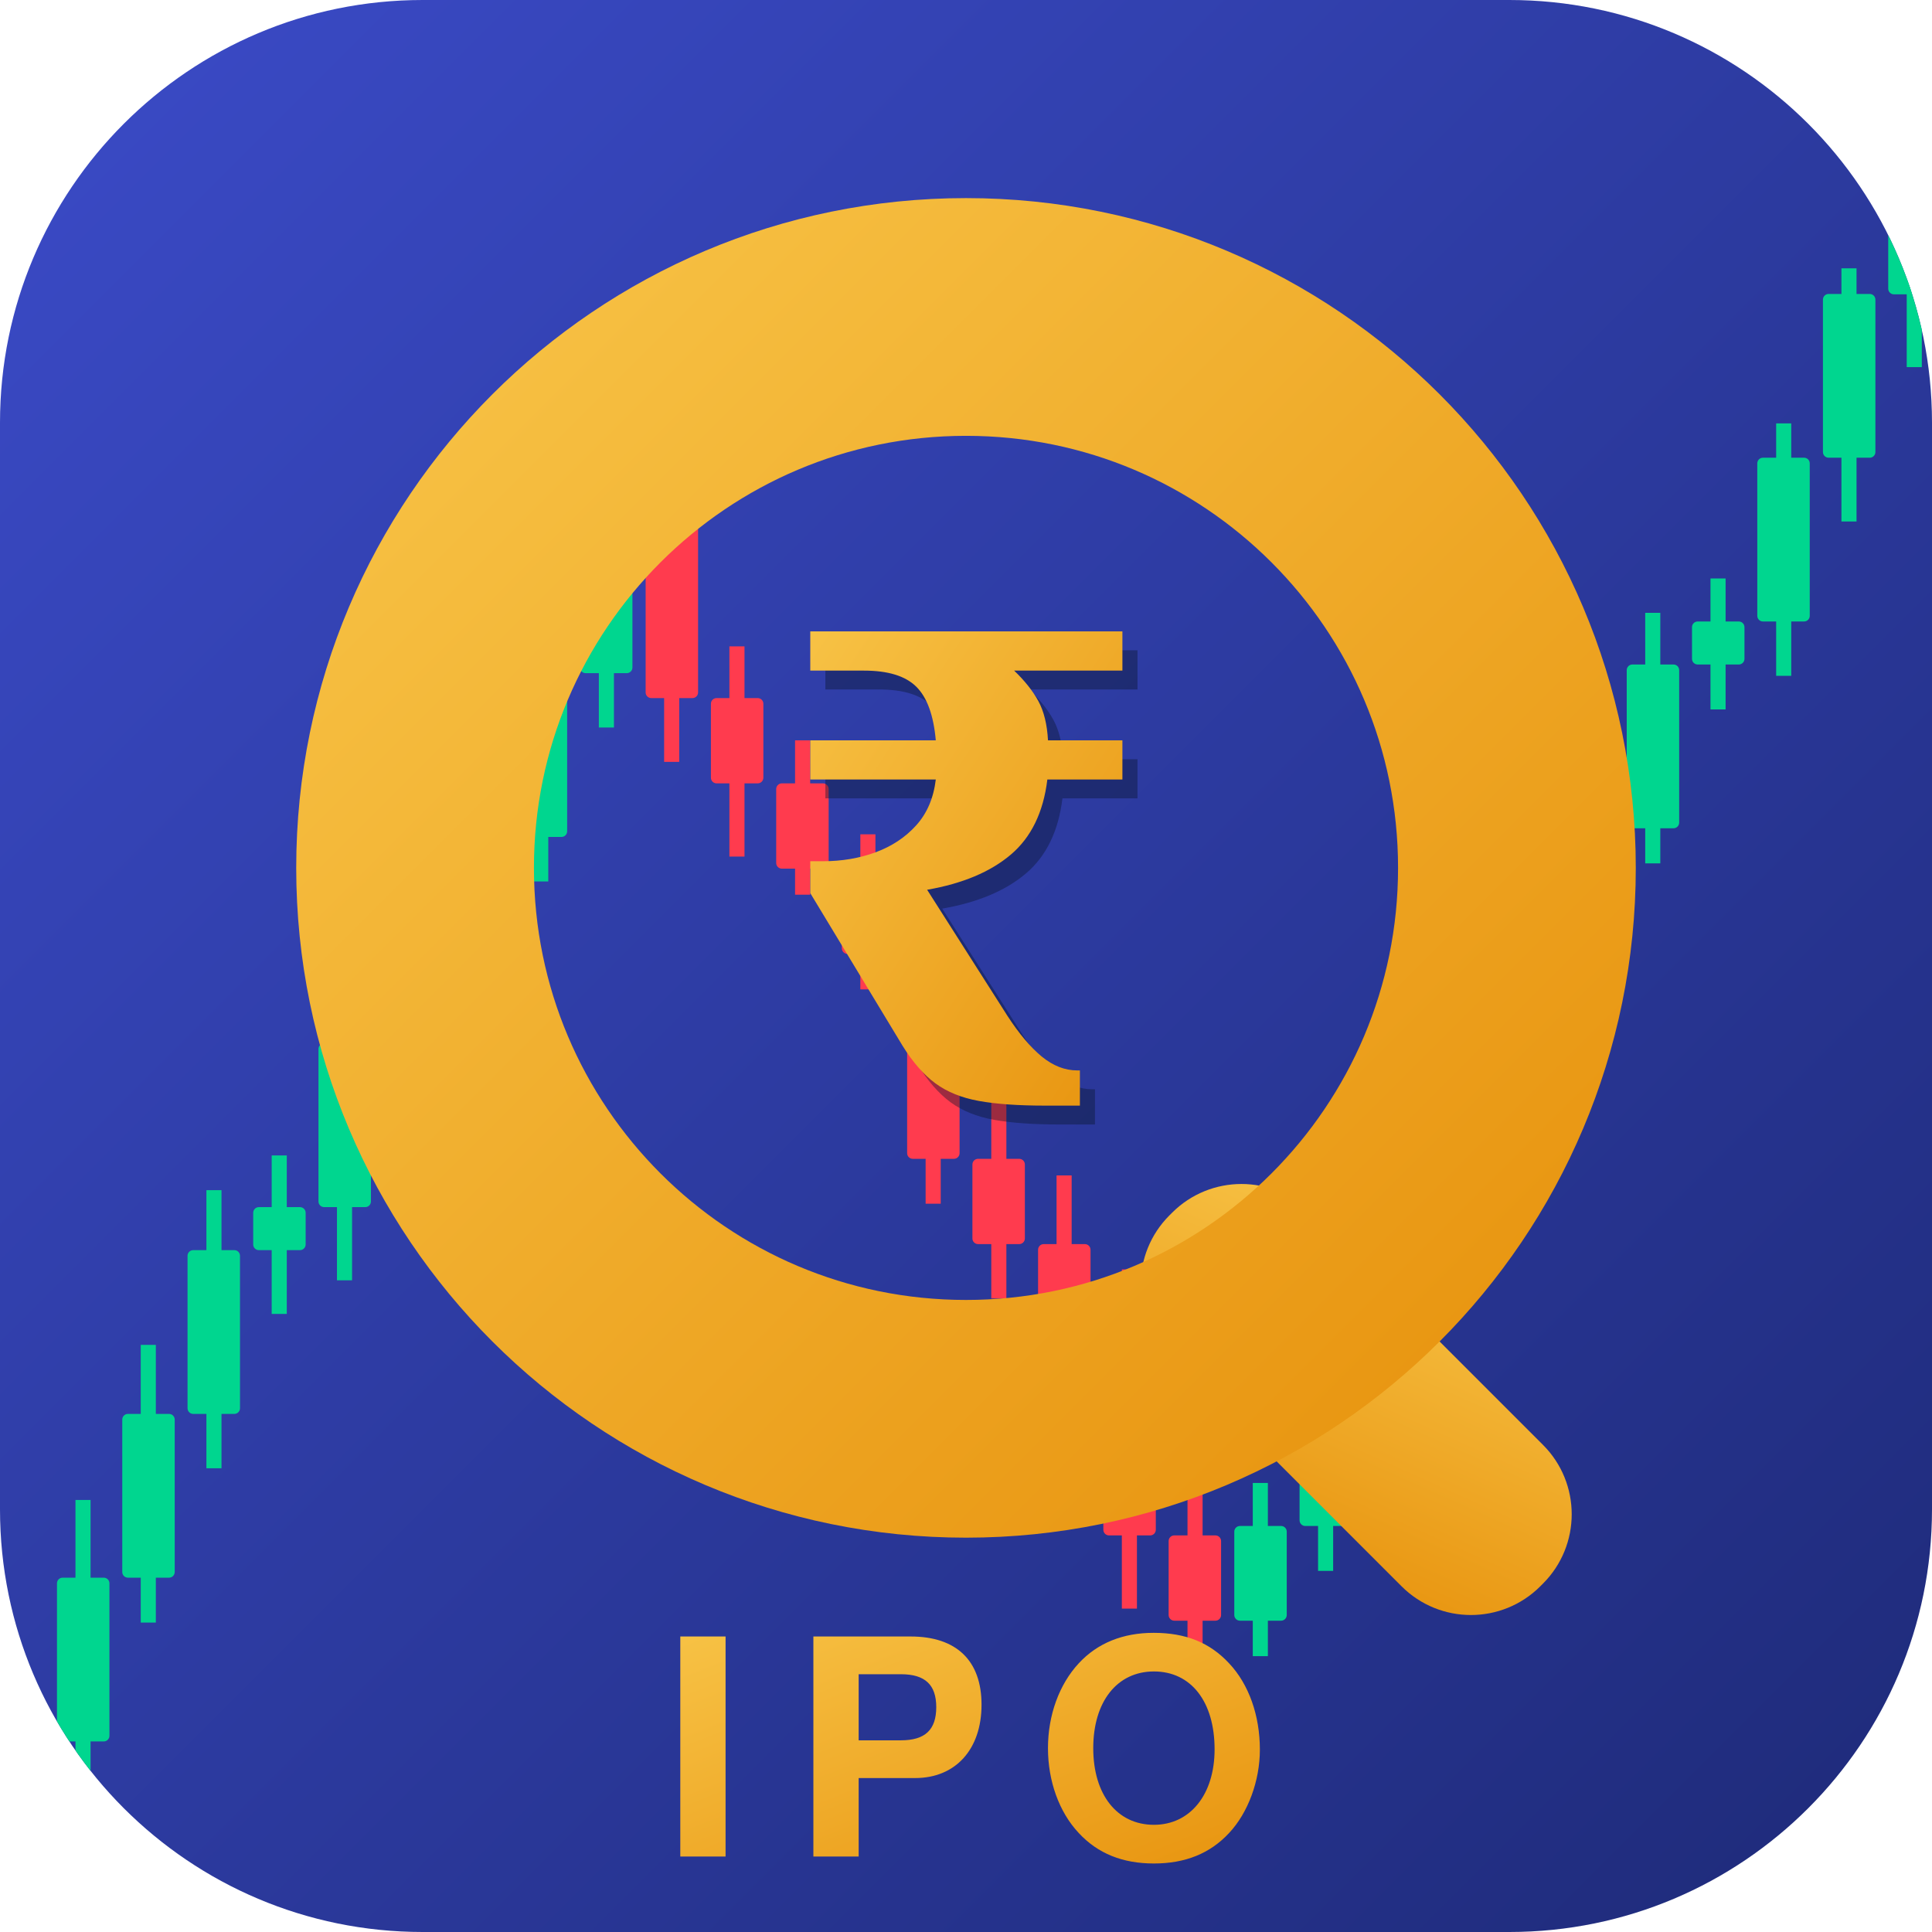
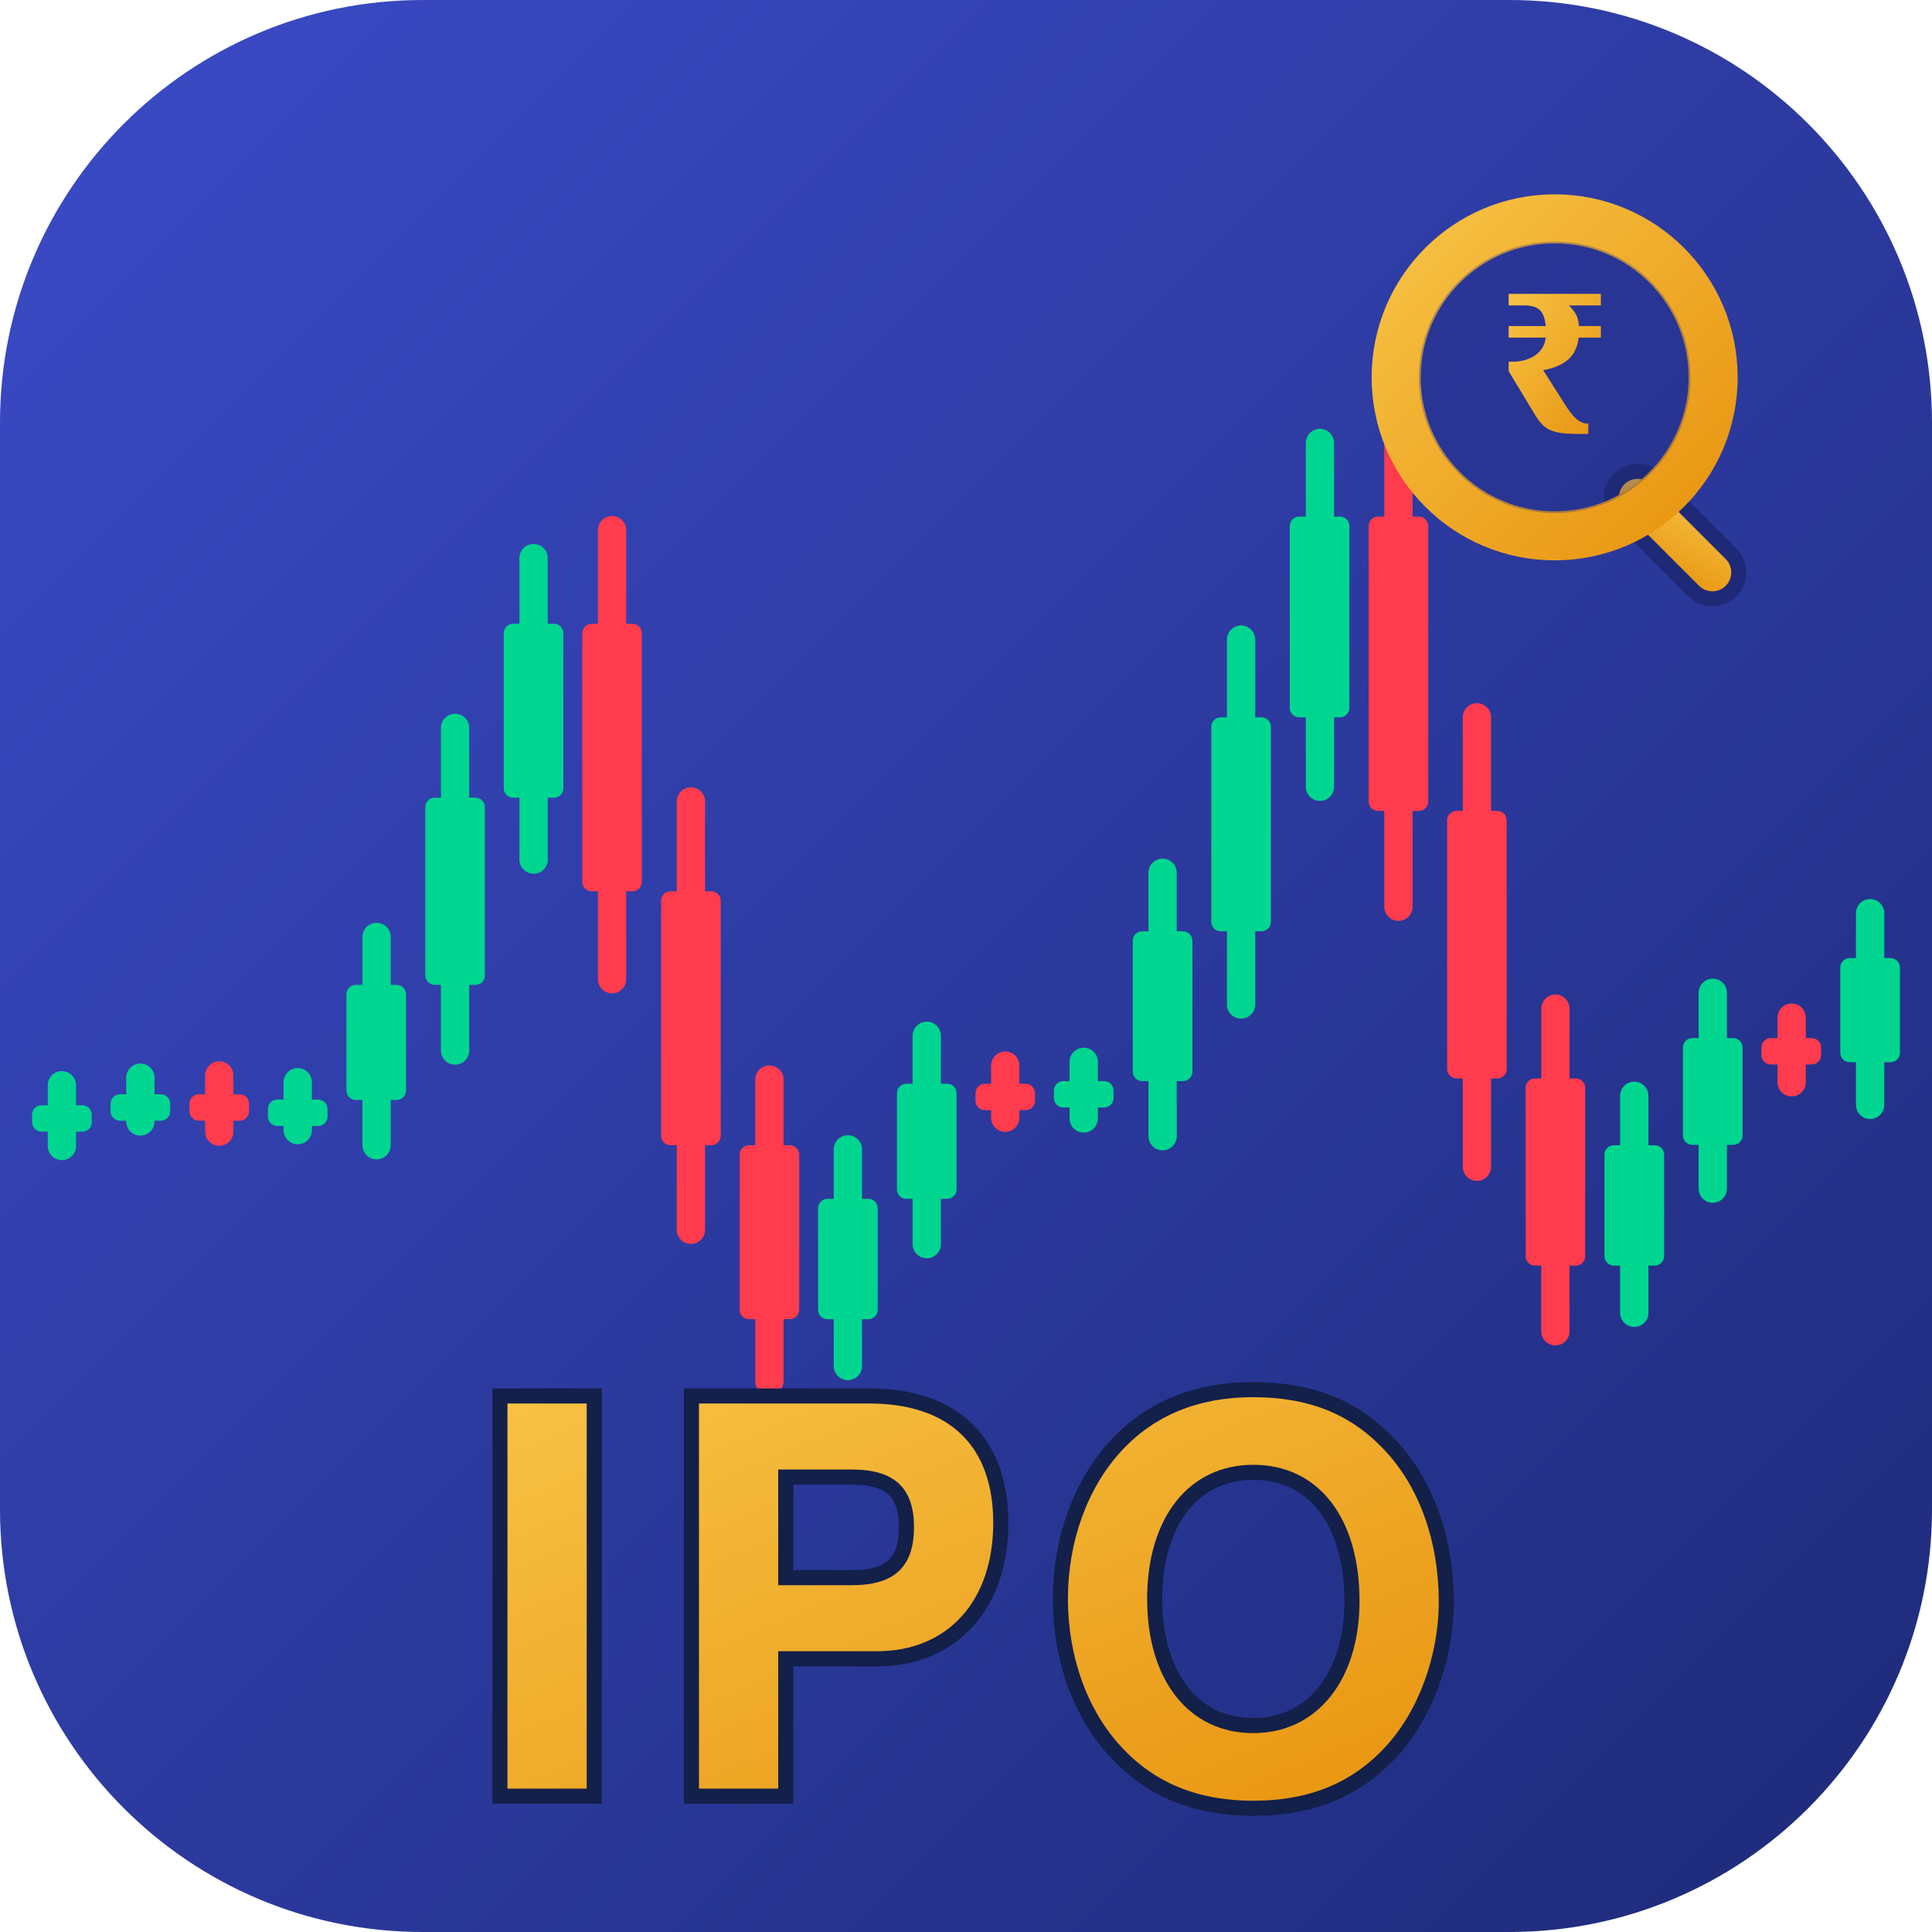
<svg xmlns="http://www.w3.org/2000/svg" viewBox="0 0 512 512" width="512" height="512">
  <defs>
    <linearGradient id="bg" x1="0" y1="0" x2="1" y2="1">
      <stop offset="0" stop-color="#3B4BC8" />
      <stop offset="1" stop-color="#1E2A78" />
    </linearGradient>
    <linearGradient id="gd" x1="0" y1="0" x2="1" y2="1">
      <stop offset="0" stop-color="#F7C245" />
      <stop offset="1" stop-color="#E8940F" />
    </linearGradient>
    <clipPath id="rr">
      <rect width="512" height="512" rx="112" />
    </clipPath>
  </defs>
  <rect width="512" height="512" rx="112" fill="url(#bg)" />
  <g clip-path="url(#rr)">
-     <line x1="4.7" y1="454.6" x2="4.7" y2="482.0" stroke="#00D68F" stroke-width="4.0" opacity="1.0" />
-     <rect x="-2.3" y="461.5" width="13.9" height="13.7" rx="1.5" fill="#00D68F" opacity="1.0" />
-     <line x1="22.0" y1="397.5" x2="22.0" y2="470.8" stroke="#00D68F" stroke-width="4.0" opacity="1.0" />
-     <rect x="15.1" y="418.1" width="13.9" height="43.4" rx="1.5" fill="#00D68F" opacity="1.0" />
-     <line x1="39.3" y1="356.4" x2="39.3" y2="430.0" stroke="#00D68F" stroke-width="4.0" opacity="1.0" />
-     <rect x="32.4" y="374.7" width="13.9" height="43.4" rx="1.5" fill="#00D68F" opacity="1.0" />
-     <line x1="56.7" y1="315.4" x2="56.7" y2="389.1" stroke="#00D68F" stroke-width="4.0" opacity="1.0" />
-     <rect x="49.7" y="331.3" width="13.9" height="43.4" rx="1.5" fill="#00D68F" opacity="1.0" />
-     <line x1="74.0" y1="306.2" x2="74.0" y2="348.2" stroke="#00D68F" stroke-width="4.0" opacity="1.0" />
-     <rect x="67.1" y="319.9" width="13.9" height="11.4" rx="1.5" fill="#00D68F" opacity="1.0" />
-     <line x1="91.3" y1="265.1" x2="91.3" y2="339.3" stroke="#00D68F" stroke-width="4.0" opacity="1.0" />
-     <rect x="84.4" y="276.5" width="13.9" height="43.4" rx="1.5" fill="#00D68F" opacity="1.0" />
-     <line x1="108.7" y1="224.0" x2="108.7" y2="283.4" stroke="#00D68F" stroke-width="4.0" opacity="1.0" />
-     <rect x="101.7" y="233.2" width="13.9" height="43.4" rx="1.5" fill="#00D68F" opacity="1.0" />
-     <line x1="126.0" y1="214.9" x2="126.0" y2="242.5" stroke="#00D68F" stroke-width="4.0" opacity="1.0" />
-     <rect x="119.1" y="221.8" width="13.9" height="11.4" rx="1.5" fill="#00D68F" opacity="1.0" />
-     <line x1="143.3" y1="157.8" x2="143.3" y2="233.6" stroke="#00D68F" stroke-width="4.0" opacity="1.0" />
-     <rect x="136.4" y="178.4" width="13.9" height="43.4" rx="1.5" fill="#00D68F" opacity="1.0" />
-     <line x1="160.7" y1="107.6" x2="160.7" y2="192.8" stroke="#00D68F" stroke-width="4.0" opacity="1.0" />
-     <rect x="153.7" y="135.0" width="13.9" height="43.4" rx="1.5" fill="#00D68F" opacity="1.0" />
-     <line x1="178.0" y1="119.0" x2="178.0" y2="201.9" stroke="#FF3B4E" stroke-width="4.0" opacity="1.0" />
-     <rect x="171.1" y="135.0" width="13.9" height="50.0" rx="1.5" fill="#FF3B4E" opacity="1.0" />
-     <line x1="195.3" y1="171.3" x2="195.3" y2="227.0" stroke="#FF3B4E" stroke-width="4.0" opacity="1.0" />
-     <rect x="188.4" y="185.0" width="13.9" height="22.6" rx="1.5" fill="#FF3B4E" opacity="1.0" />
-     <line x1="212.7" y1="196.2" x2="212.7" y2="237.1" stroke="#FF3B4E" stroke-width="4.0" opacity="1.0" />
-     <rect x="205.7" y="207.6" width="13.9" height="22.6" rx="1.5" fill="#FF3B4E" opacity="1.0" />
-     <line x1="230.0" y1="221.1" x2="230.0" y2="262.2" stroke="#FF3B4E" stroke-width="4.0" opacity="1.0" />
-     <rect x="223.1" y="230.2" width="13.9" height="22.6" rx="1.5" fill="#FF3B4E" opacity="1.0" />
-     <line x1="247.3" y1="246.0" x2="247.3" y2="319.0" stroke="#FF3B4E" stroke-width="4.0" opacity="1.0" />
-     <rect x="240.4" y="252.8" width="13.9" height="54.3" rx="1.5" fill="#FF3B4E" opacity="1.0" />
-     <line x1="264.7" y1="286.6" x2="264.7" y2="344.1" stroke="#FF3B4E" stroke-width="4.0" opacity="1.0" />
-     <rect x="257.7" y="307.1" width="13.9" height="22.6" rx="1.5" fill="#FF3B4E" opacity="1.0" />
-     <line x1="282.0" y1="311.5" x2="282.0" y2="369.2" stroke="#FF3B4E" stroke-width="4.0" opacity="1.0" />
-     <rect x="275.1" y="329.7" width="13.9" height="22.6" rx="1.5" fill="#FF3B4E" opacity="1.0" />
-     <line x1="299.3" y1="336.4" x2="299.3" y2="426.3" stroke="#FF3B4E" stroke-width="4.0" opacity="1.0" />
-     <rect x="292.4" y="352.3" width="13.9" height="54.6" rx="1.5" fill="#FF3B4E" opacity="1.0" />
-     <line x1="316.7" y1="377.0" x2="316.7" y2="436.3" stroke="#FF3B4E" stroke-width="4.0" opacity="1.0" />
-     <rect x="309.7" y="406.9" width="13.9" height="22.6" rx="1.5" fill="#FF3B4E" opacity="1.0" />
-     <line x1="334.0" y1="393.0" x2="334.0" y2="438.9" stroke="#00D68F" stroke-width="4.0" opacity="1.0" />
-     <rect x="327.1" y="404.4" width="13.9" height="25.1" rx="1.5" fill="#00D68F" opacity="1.0" />
-     <line x1="351.3" y1="351.9" x2="351.3" y2="416.3" stroke="#00D68F" stroke-width="4.0" opacity="1.0" />
-     <rect x="344.4" y="361.0" width="13.9" height="43.4" rx="1.5" fill="#00D68F" opacity="1.0" />
-     <line x1="368.7" y1="310.8" x2="368.7" y2="375.4" stroke="#00D68F" stroke-width="4.0" opacity="1.0" />
-     <rect x="361.7" y="317.6" width="13.9" height="43.4" rx="1.5" fill="#00D68F" opacity="1.0" />
-     <line x1="386.0" y1="253.7" x2="386.0" y2="334.5" stroke="#00D68F" stroke-width="4.0" opacity="1.0" />
-     <rect x="379.1" y="274.3" width="13.9" height="43.4" rx="1.5" fill="#00D68F" opacity="1.0" />
-     <line x1="403.3" y1="244.6" x2="403.3" y2="293.7" stroke="#00D68F" stroke-width="4.0" opacity="1.0" />
-     <rect x="396.4" y="262.8" width="13.9" height="11.4" rx="1.5" fill="#00D68F" opacity="1.0" />
-     <line x1="420.7" y1="203.5" x2="420.7" y2="269.7" stroke="#00D68F" stroke-width="4.0" opacity="1.0" />
-     <rect x="413.7" y="219.5" width="13.9" height="43.4" rx="1.5" fill="#00D68F" opacity="1.0" />
-     <line x1="438.0" y1="162.4" x2="438.0" y2="228.8" stroke="#00D68F" stroke-width="4.0" opacity="1.0" />
-     <rect x="431.1" y="176.1" width="13.9" height="43.4" rx="1.5" fill="#00D68F" opacity="1.0" />
-     <line x1="455.3" y1="153.3" x2="455.3" y2="188.0" stroke="#00D68F" stroke-width="4.0" opacity="1.0" />
-     <rect x="448.4" y="164.7" width="13.9" height="11.4" rx="1.5" fill="#00D68F" opacity="1.0" />
-     <line x1="472.7" y1="112.2" x2="472.7" y2="179.1" stroke="#00D68F" stroke-width="4.0" opacity="1.0" />
-     <rect x="465.7" y="121.3" width="13.9" height="43.4" rx="1.5" fill="#00D68F" opacity="1.0" />
-     <line x1="490.0" y1="71.1" x2="490.0" y2="138.2" stroke="#00D68F" stroke-width="4.0" opacity="1.0" />
-     <rect x="483.1" y="77.9" width="13.9" height="43.4" rx="1.5" fill="#00D68F" opacity="1.0" />
-     <line x1="507.3" y1="30.0" x2="507.3" y2="97.3" stroke="#00D68F" stroke-width="4.0" opacity="1.0" />
-     <rect x="500.4" y="34.6" width="13.9" height="43.4" rx="1.5" fill="#00D68F" opacity="1.0" />
-     <rect x="329" y="303" width="139" height="53" rx="26" transform="rotate(45 329 303)" fill="url(#gd)" />
-     <circle cx="256" cy="230" r="146" fill="none" stroke="url(#gd)" stroke-width="63" />
-     <text x="256" y="293" font-family="Georgia,'Times New Roman',serif" font-size="176" font-weight="700" fill="#08132B" text-anchor="middle" opacity="0.40" transform="translate(4,5)">₹</text>
-     <text x="256" y="293" font-family="Georgia,'Times New Roman',serif" font-size="176" font-weight="700" fill="url(#gd)" text-anchor="middle">₹</text>
-     <text x="256" y="492" font-family="Helvetica Neue,Helvetica,Arial,sans-serif" font-size="80" font-weight="900" fill="url(#gd)" text-anchor="middle" letter-spacing="12">IPO</text>
+     <line x1="16.4" y1="287.6" x2="16.4" y2="303.7" stroke="#00D68F" stroke-width="7.5" stroke-linecap="round" />
+     <rect x="8.5" y="292.9" width="15.8" height="7.0" rx="2.5" fill="#00D68F" />
+     <line x1="37.2" y1="285.6" x2="37.2" y2="297.2" stroke="#00D68F" stroke-width="7.5" stroke-linecap="round" />
+     <rect x="29.3" y="290.0" width="15.8" height="7.0" rx="2.5" fill="#00D68F" />
+     <line x1="58.1" y1="285.0" x2="58.1" y2="299.9" stroke="#FF3B4E" stroke-width="7.5" stroke-linecap="round" />
+     <rect x="50.2" y="290.0" width="15.8" height="7.0" rx="2.5" fill="#FF3B4E" />
+     <line x1="78.9" y1="286.8" x2="78.9" y2="299.5" stroke="#00D68F" stroke-width="7.5" stroke-linecap="round" />
+     <rect x="71.0" y="291.4" width="15.8" height="7.0" rx="2.5" fill="#00D68F" />
+     <line x1="99.8" y1="248.3" x2="99.8" y2="303.5" stroke="#00D68F" stroke-width="7.5" stroke-linecap="round" />
+     <rect x="91.8" y="261.0" width="15.8" height="30.5" rx="2.5" fill="#00D68F" />
+     <line x1="120.6" y1="192.9" x2="120.6" y2="278.4" stroke="#00D68F" stroke-width="7.5" stroke-linecap="round" />
+     <rect x="112.7" y="211.4" width="15.8" height="49.6" rx="2.5" fill="#00D68F" />
+     <line x1="141.4" y1="147.9" x2="141.4" y2="227.8" stroke="#00D68F" stroke-width="7.5" stroke-linecap="round" />
+     <rect x="133.5" y="165.3" width="15.8" height="46.1" rx="2.5" fill="#00D68F" />
+     <line x1="162.2" y1="140.5" x2="162.2" y2="259.5" stroke="#FF3B4E" stroke-width="7.5" stroke-linecap="round" />
+     <rect x="154.3" y="165.3" width="15.8" height="70.9" rx="2.5" fill="#FF3B4E" />
+     <line x1="183.1" y1="212.4" x2="183.1" y2="325.9" stroke="#FF3B4E" stroke-width="7.5" stroke-linecap="round" />
+     <rect x="175.2" y="236.2" width="15.8" height="67.3" rx="2.5" fill="#FF3B4E" />
+     <line x1="203.9" y1="286.1" x2="203.9" y2="366.0" stroke="#FF3B4E" stroke-width="7.5" stroke-linecap="round" />
+     <rect x="196.0" y="303.5" width="15.8" height="46.1" rx="2.5" fill="#FF3B4E" />
+     <line x1="224.7" y1="304.6" x2="224.7" y2="362.0" stroke="#00D68F" stroke-width="7.5" stroke-linecap="round" />
+     <rect x="216.8" y="317.7" width="15.8" height="31.9" rx="2.5" fill="#00D68F" />
+     <line x1="245.6" y1="274.5" x2="245.6" y2="329.7" stroke="#00D68F" stroke-width="7.5" stroke-linecap="round" />
+     <rect x="237.7" y="287.2" width="15.8" height="30.5" rx="2.5" fill="#00D68F" />
+     <line x1="266.4" y1="282.4" x2="266.4" y2="296.2" stroke="#FF3B4E" stroke-width="7.5" stroke-linecap="round" />
+     <rect x="258.5" y="287.2" width="15.8" height="7.0" rx="2.5" fill="#FF3B4E" />
+     <line x1="287.2" y1="281.4" x2="287.2" y2="296.4" stroke="#00D68F" stroke-width="7.5" stroke-linecap="round" />
+     <rect x="279.3" y="286.5" width="15.8" height="7.0" rx="2.5" fill="#00D68F" />
+     <line x1="308.1" y1="231.3" x2="308.1" y2="301.1" stroke="#00D68F" stroke-width="7.5" stroke-linecap="round" />
+     <rect x="300.2" y="246.8" width="15.8" height="39.7" rx="2.5" fill="#00D68F" />
+     <line x1="328.9" y1="169.5" x2="328.9" y2="266.2" stroke="#00D68F" stroke-width="7.5" stroke-linecap="round" />
+     <rect x="321.0" y="190.1" width="15.8" height="56.7" rx="2.5" fill="#00D68F" />
+     <line x1="349.8" y1="117.4" x2="349.8" y2="208.5" stroke="#00D68F" stroke-width="7.5" stroke-linecap="round" />
+     <rect x="341.8" y="136.9" width="15.8" height="53.2" rx="2.5" fill="#00D68F" />
+     <line x1="370.6" y1="110.0" x2="370.6" y2="240.3" stroke="#FF3B4E" stroke-width="7.5" stroke-linecap="round" />
+     <rect x="362.7" y="136.9" width="15.8" height="78.0" rx="2.5" fill="#FF3B4E" />
+     <line x1="391.4" y1="190.1" x2="391.4" y2="309.2" stroke="#FF3B4E" stroke-width="7.5" stroke-linecap="round" />
+     <rect x="383.5" y="214.9" width="15.8" height="70.9" rx="2.5" fill="#FF3B4E" />
+     <line x1="412.2" y1="267.3" x2="412.2" y2="352.8" stroke="#FF3B4E" stroke-width="7.5" stroke-linecap="round" />
+     <rect x="404.3" y="285.8" width="15.8" height="49.6" rx="2.5" fill="#FF3B4E" />
+     <line x1="433.1" y1="290.4" x2="433.1" y2="347.9" stroke="#00D68F" stroke-width="7.5" stroke-linecap="round" />
+     <rect x="425.2" y="303.5" width="15.8" height="31.9" rx="2.5" fill="#00D68F" />
+     <line x1="453.9" y1="263.1" x2="453.9" y2="315.0" stroke="#00D68F" stroke-width="7.5" stroke-linecap="round" />
+     <rect x="446.0" y="275.1" width="15.8" height="28.3" rx="2.5" fill="#00D68F" />
+     <line x1="474.8" y1="269.7" x2="474.8" y2="286.8" stroke="#FF3B4E" stroke-width="7.5" stroke-linecap="round" />
+     <rect x="466.8" y="275.1" width="15.8" height="7.0" rx="2.5" fill="#FF3B4E" />
+     <line x1="495.6" y1="242.0" x2="495.6" y2="292.8" stroke="#00D68F" stroke-width="7.5" stroke-linecap="round" />
+     <rect x="487.7" y="253.9" width="15.8" height="27.6" rx="2.5" fill="#00D68F" />
+     <rect x="434" y="122" width="42" height="14" rx="7" transform="rotate(45 434 122)" fill="url(#gd)" stroke="#1E2A78" stroke-width="4" />
+     <circle cx="412" cy="100" r="42" fill="none" stroke="url(#gd)" stroke-width="13" />
+     <circle cx="412" cy="100" r="36" fill="#1E2A78" fill-opacity="0.30" />
+     <text x="412" y="115" font-family="Georgia,'Times New Roman',serif" font-size="52" font-weight="700" fill="url(#gd)" text-anchor="middle">₹</text>
+     <text x="256" y="474" font-family="Helvetica Neue,Helvetica,Arial,sans-serif" font-size="140" font-weight="900" fill="url(#gd)" text-anchor="middle" letter-spacing="10" stroke="#12204A" stroke-width="8" paint-order="stroke">IPO</text>
  </g>
</svg>
